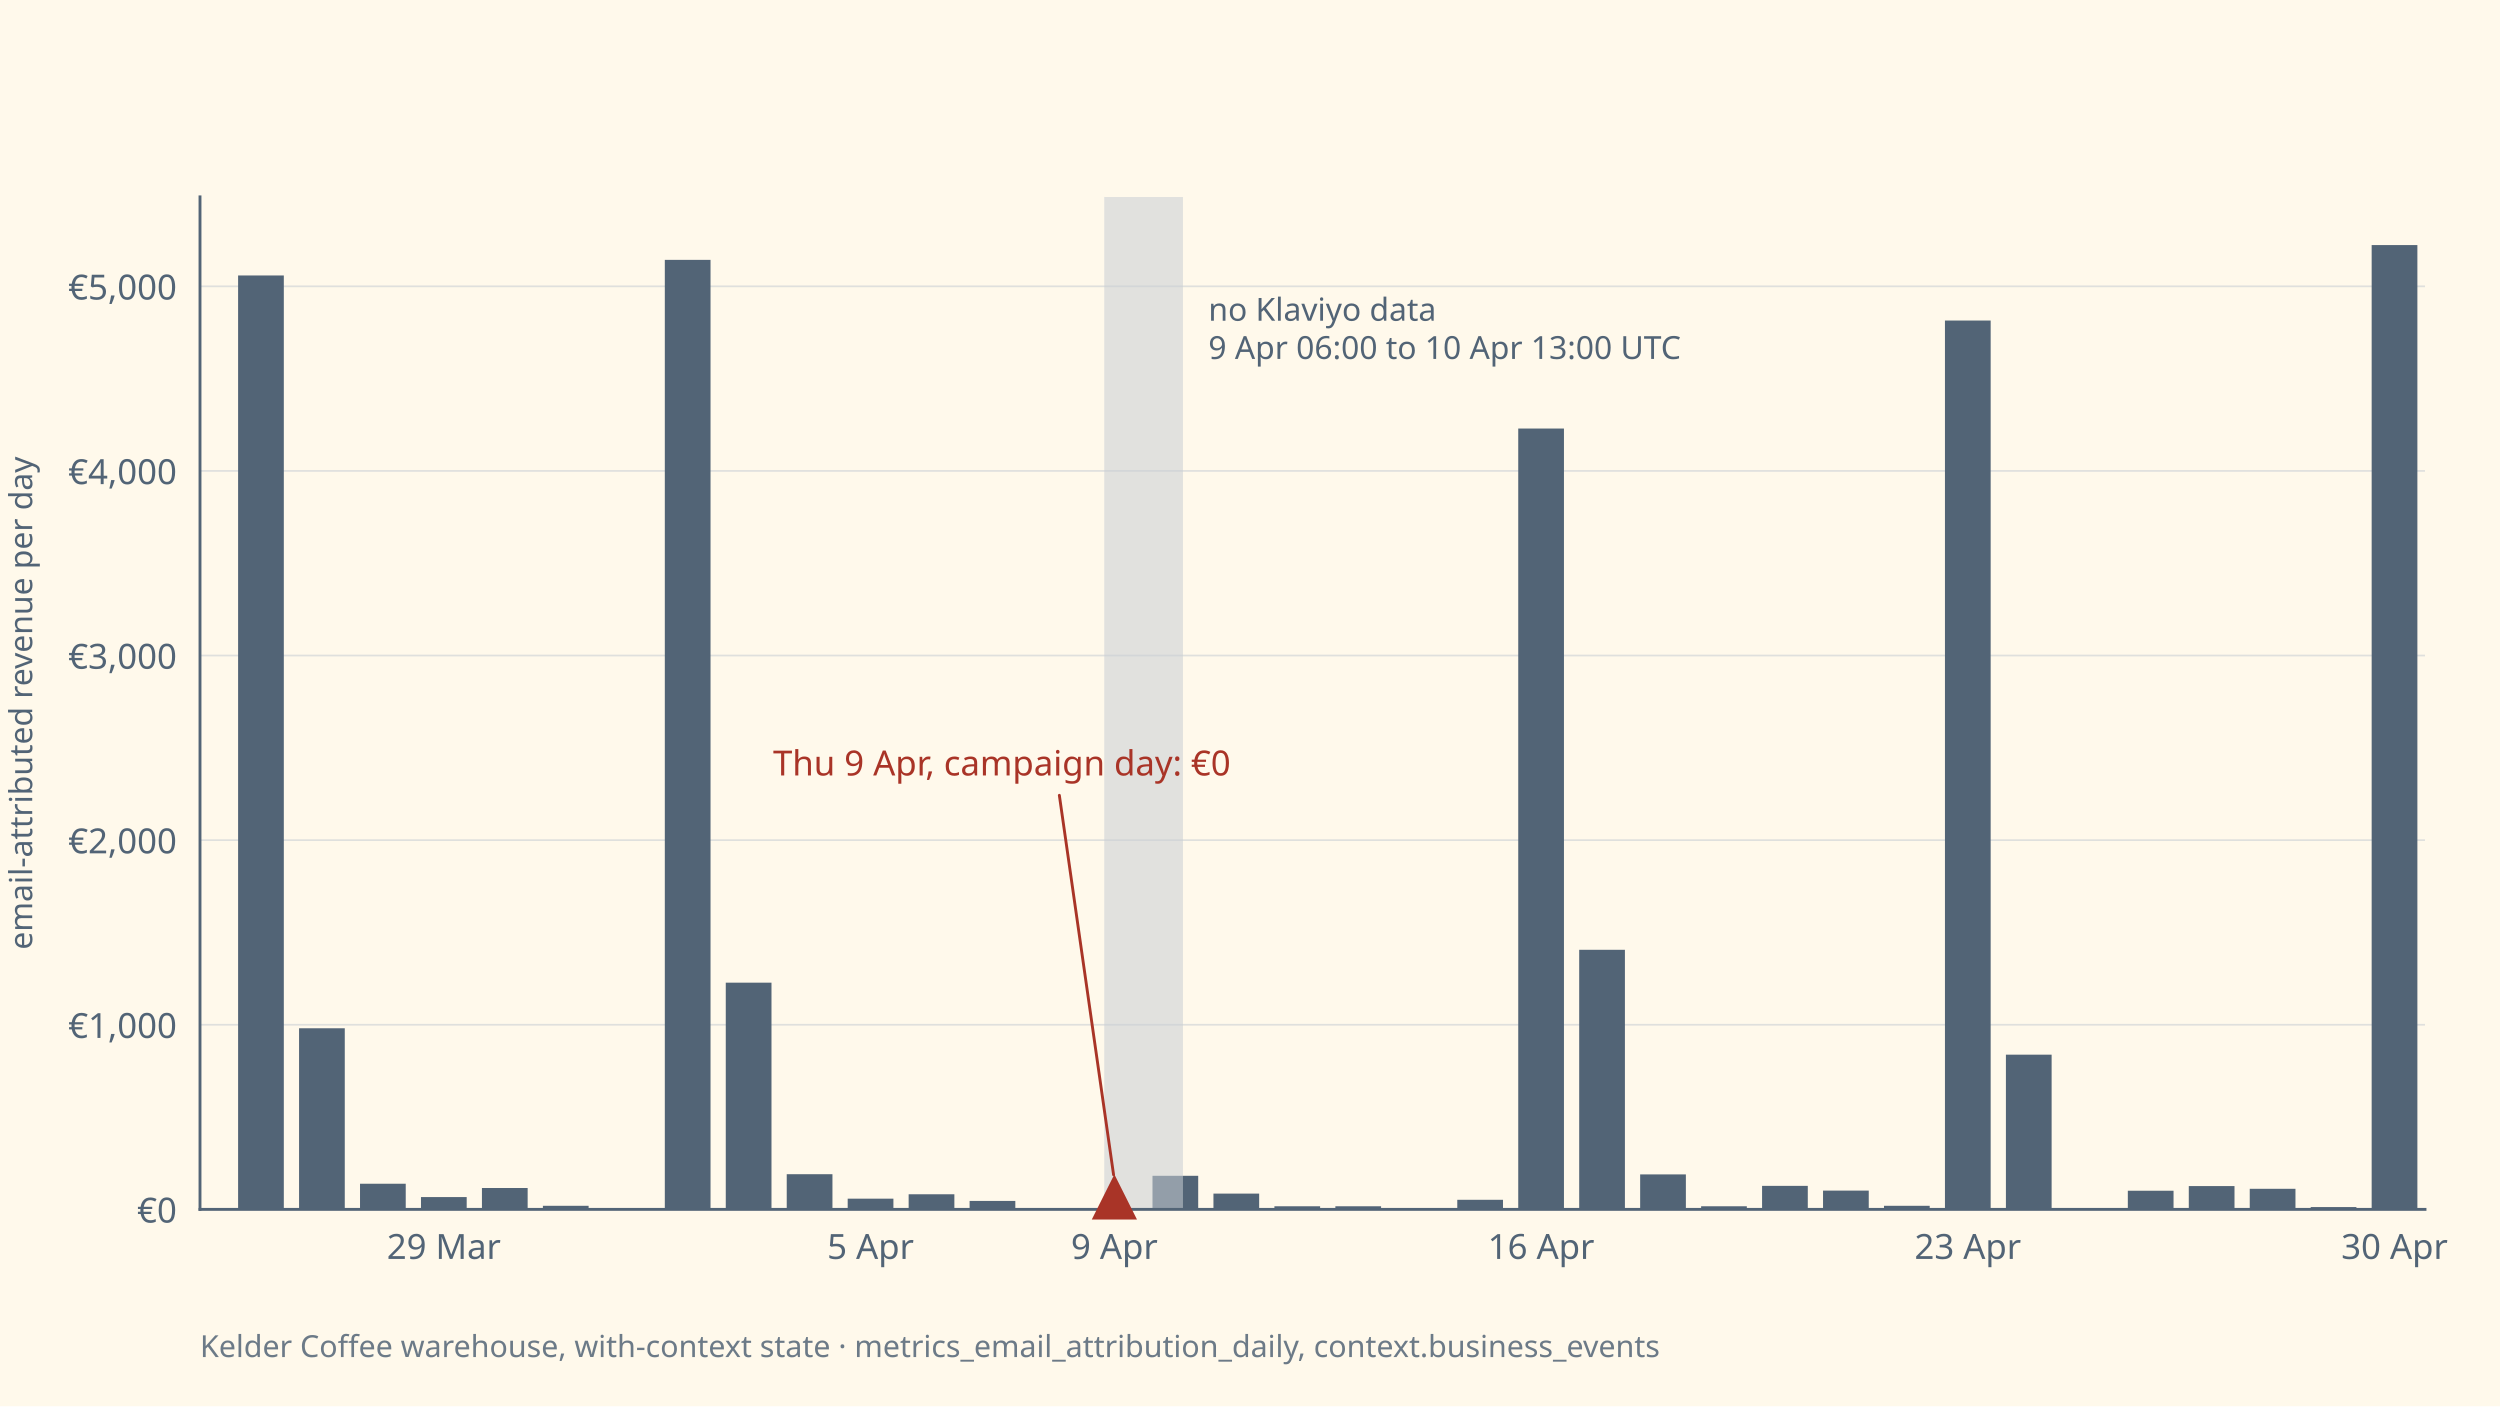
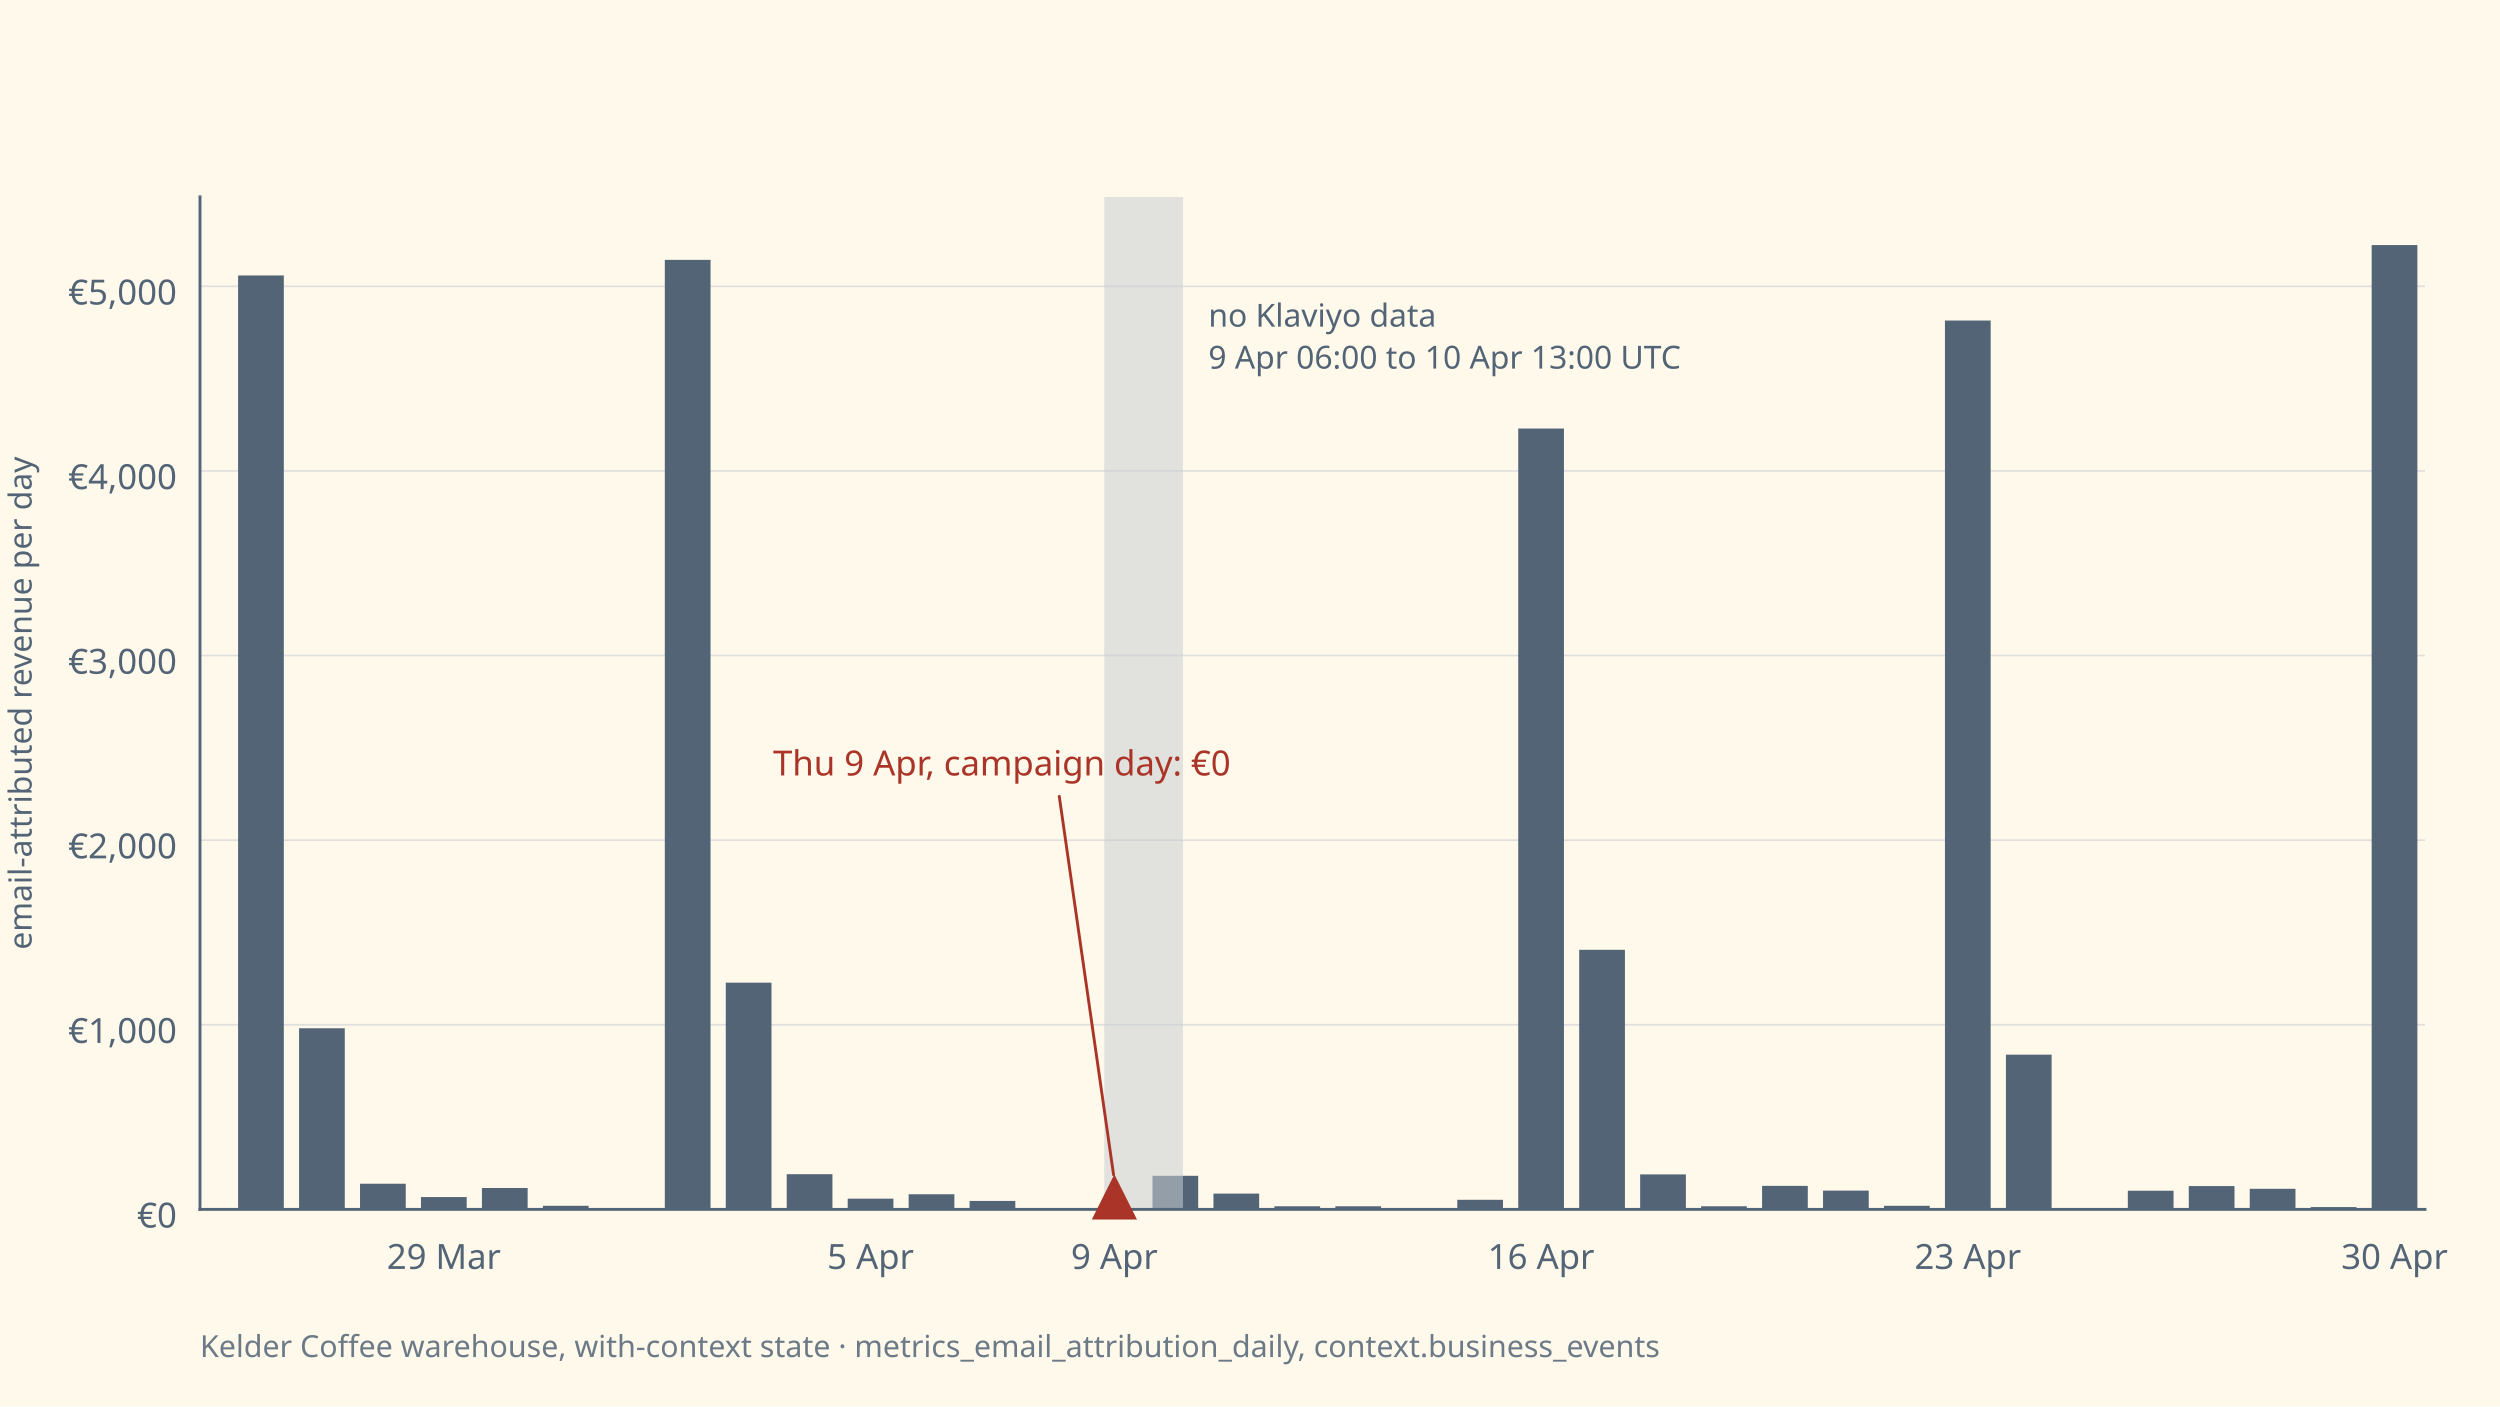
<svg xmlns="http://www.w3.org/2000/svg" xmlns:xlink="http://www.w3.org/1999/xlink" width="864pt" height="486pt" viewBox="0 0 864 486" version="1.1">
  <defs>
    <style type="text/css">*{stroke-linejoin: round; stroke-linecap: butt}</style>
  </defs>
  <g id="figure_1">
    <g id="patch_1">
      <path d="M 0 486  L 864 486  L 864 0  L 0 0  z " style="fill: #fff9eb" />
    </g>
    <g id="axes_1">
      <g id="patch_2">
        <path d="M 69.12 417.96  L 838.08 417.96  L 838.08 68.04  L 69.12 68.04  z " style="fill: #fff9eb" />
      </g>
      <g id="matplotlib.axis_1">
        <g id="xtick_1">
          <g id="line2d_1" />
          <g id="text_1">
-             <text style="font-size: 12px; font-family: 'Menlo'; text-anchor: middle; fill: #526476" x="153.39" y="435.077" transform="rotate(-0 153.3896 435.0772)">29 Mar</text>
+             <text style="font-size: 12px; font-family: 'Roboto Mono'; text-anchor: middle; fill: #526476" x="153.39" y="438.534" transform="rotate(-0 153.3896 438.5342)">29 Mar</text>
          </g>
        </g>
        <g id="xtick_2">
          <g id="line2d_2" />
          <g id="text_2">
-             <text style="font-size: 12px; font-family: 'Menlo'; text-anchor: middle; fill: #526476" x="300.861" y="435.077" transform="rotate(-0 300.8614 435.0772)">5 Apr</text>
+             <text style="font-size: 12px; font-family: 'Roboto Mono'; text-anchor: middle; fill: #526476" x="300.861" y="438.534" transform="rotate(-0 300.8614 438.5342)">5 Apr</text>
          </g>
        </g>
        <g id="xtick_3">
          <g id="line2d_3" />
          <g id="text_3">
-             <text style="font-size: 12px; font-family: 'Menlo'; text-anchor: middle; fill: #526476" x="385.131" y="435.077" transform="rotate(-0 385.131 435.0772)">9 Apr</text>
+             <text style="font-size: 12px; font-family: 'Roboto Mono'; text-anchor: middle; fill: #526476" x="385.131" y="438.534" transform="rotate(-0 385.131 438.5342)">9 Apr</text>
          </g>
        </g>
        <g id="xtick_4">
          <g id="line2d_4" />
          <g id="text_4">
-             <text style="font-size: 12px; font-family: 'Menlo'; text-anchor: middle; fill: #526476" x="532.603" y="435.077" transform="rotate(-0 532.6027 435.0772)">16 Apr</text>
+             <text style="font-size: 12px; font-family: 'Roboto Mono'; text-anchor: middle; fill: #526476" x="532.603" y="438.534" transform="rotate(-0 532.6027 438.5342)">16 Apr</text>
          </g>
        </g>
        <g id="xtick_5">
          <g id="line2d_5" />
          <g id="text_5">
-             <text style="font-size: 12px; font-family: 'Menlo'; text-anchor: middle; fill: #526476" x="680.075" y="435.077" transform="rotate(-0 680.0745 435.0772)">23 Apr</text>
+             <text style="font-size: 12px; font-family: 'Roboto Mono'; text-anchor: middle; fill: #526476" x="680.075" y="438.534" transform="rotate(-0 680.0745 438.5342)">23 Apr</text>
          </g>
        </g>
        <g id="xtick_6">
          <g id="line2d_6" />
          <g id="text_6">
-             <text style="font-size: 12px; font-family: 'Menlo'; text-anchor: middle; fill: #526476" x="827.546" y="435.077" transform="rotate(-0 827.5463 435.0772)">30 Apr</text>
+             <text style="font-size: 12px; font-family: 'Roboto Mono'; text-anchor: middle; fill: #526476" x="827.546" y="438.534" transform="rotate(-0 827.5463 438.5342)">30 Apr</text>
          </g>
        </g>
      </g>
      <g id="matplotlib.axis_2">
        <g id="ytick_1">
          <g id="line2d_7">
-             <path d="M 69.12 417.96  L 838.08 417.96  " clip-path="url(#p24d7efdb0f)" style="fill: none; stroke: #c9ced3; stroke-opacity: 0.6; stroke-width: 0.6; stroke-linecap: square" />
+             <path d="M 69.12 417.96  L 838.08 417.96  " clip-path="url(#p9cbdbcb28a)" style="fill: none; stroke: #c9ced3; stroke-opacity: 0.6; stroke-width: 0.6; stroke-linecap: square" />
          </g>
          <g id="line2d_8" />
          <g id="text_7">
-             <text style="font-size: 12px; font-family: 'Menlo'; text-anchor: end; fill: #526476" x="61.12" y="422.519" transform="rotate(-0 61.12 422.5186)">€0</text>
+             <text style="font-size: 12px; font-family: 'Roboto Mono'; text-anchor: end; fill: #526476" x="61.12" y="424.247" transform="rotate(-0 61.12 424.2471)">€0</text>
          </g>
        </g>
        <g id="ytick_2">
          <g id="line2d_9">
-             <path d="M 69.12 354.159  L 838.08 354.159  " clip-path="url(#p24d7efdb0f)" style="fill: none; stroke: #c9ced3; stroke-opacity: 0.6; stroke-width: 0.6; stroke-linecap: square" />
+             <path d="M 69.12 354.159  L 838.08 354.159  " clip-path="url(#p9cbdbcb28a)" style="fill: none; stroke: #c9ced3; stroke-opacity: 0.6; stroke-width: 0.6; stroke-linecap: square" />
          </g>
          <g id="line2d_10" />
          <g id="text_8">
-             <text style="font-size: 12px; font-family: 'Menlo'; text-anchor: end; fill: #526476" x="61.12" y="358.717" transform="rotate(-0 61.12 358.7172)">€1,000</text>
+             <text style="font-size: 12px; font-family: 'Roboto Mono'; text-anchor: end; fill: #526476" x="61.12" y="360.446" transform="rotate(-0 61.12 360.4457)">€1,000</text>
          </g>
        </g>
        <g id="ytick_3">
          <g id="line2d_11">
-             <path d="M 69.12 290.357  L 838.08 290.357  " clip-path="url(#p24d7efdb0f)" style="fill: none; stroke: #c9ced3; stroke-opacity: 0.6; stroke-width: 0.6; stroke-linecap: square" />
+             <path d="M 69.12 290.357  L 838.08 290.357  " clip-path="url(#p9cbdbcb28a)" style="fill: none; stroke: #c9ced3; stroke-opacity: 0.6; stroke-width: 0.6; stroke-linecap: square" />
          </g>
          <g id="line2d_12" />
          <g id="text_9">
-             <text style="font-size: 12px; font-family: 'Menlo'; text-anchor: end; fill: #526476" x="61.12" y="294.916" transform="rotate(-0 61.12 294.9158)">€2,000</text>
+             <text style="font-size: 12px; font-family: 'Roboto Mono'; text-anchor: end; fill: #526476" x="61.12" y="296.644" transform="rotate(-0 61.12 296.6443)">€2,000</text>
          </g>
        </g>
        <g id="ytick_4">
          <g id="line2d_13">
-             <path d="M 69.12 226.556  L 838.08 226.556  " clip-path="url(#p24d7efdb0f)" style="fill: none; stroke: #c9ced3; stroke-opacity: 0.6; stroke-width: 0.6; stroke-linecap: square" />
+             <path d="M 69.12 226.556  L 838.08 226.556  " clip-path="url(#p9cbdbcb28a)" style="fill: none; stroke: #c9ced3; stroke-opacity: 0.6; stroke-width: 0.6; stroke-linecap: square" />
          </g>
          <g id="line2d_14" />
          <g id="text_10">
-             <text style="font-size: 12px; font-family: 'Menlo'; text-anchor: end; fill: #526476" x="61.12" y="231.114" transform="rotate(-0 61.12 231.1143)">€3,000</text>
+             <text style="font-size: 12px; font-family: 'Roboto Mono'; text-anchor: end; fill: #526476" x="61.12" y="232.843" transform="rotate(-0 61.12 232.8429)">€3,000</text>
          </g>
        </g>
        <g id="ytick_5">
          <g id="line2d_15">
-             <path d="M 69.12 162.754  L 838.08 162.754  " clip-path="url(#p24d7efdb0f)" style="fill: none; stroke: #c9ced3; stroke-opacity: 0.6; stroke-width: 0.6; stroke-linecap: square" />
+             <path d="M 69.12 162.754  L 838.08 162.754  " clip-path="url(#p9cbdbcb28a)" style="fill: none; stroke: #c9ced3; stroke-opacity: 0.6; stroke-width: 0.6; stroke-linecap: square" />
          </g>
          <g id="line2d_16" />
          <g id="text_11">
-             <text style="font-size: 12px; font-family: 'Menlo'; text-anchor: end; fill: #526476" x="61.12" y="167.313" transform="rotate(-0 61.12 167.3129)">€4,000</text>
+             <text style="font-size: 12px; font-family: 'Roboto Mono'; text-anchor: end; fill: #526476" x="61.12" y="169.041" transform="rotate(-0 61.12 169.0414)">€4,000</text>
          </g>
        </g>
        <g id="ytick_6">
          <g id="line2d_17">
-             <path d="M 69.12 98.953  L 838.08 98.953  " clip-path="url(#p24d7efdb0f)" style="fill: none; stroke: #c9ced3; stroke-opacity: 0.6; stroke-width: 0.6; stroke-linecap: square" />
+             <path d="M 69.12 98.953  L 838.08 98.953  " clip-path="url(#p9cbdbcb28a)" style="fill: none; stroke: #c9ced3; stroke-opacity: 0.6; stroke-width: 0.6; stroke-linecap: square" />
          </g>
          <g id="line2d_18" />
          <g id="text_12">
-             <text style="font-size: 12px; font-family: 'Menlo'; text-anchor: end; fill: #526476" x="61.12" y="103.511" transform="rotate(-0 61.12 103.5115)">€5,000</text>
+             <text style="font-size: 12px; font-family: 'Roboto Mono'; text-anchor: end; fill: #526476" x="61.12" y="105.24" transform="rotate(-0 61.12 105.24)">€5,000</text>
          </g>
        </g>
        <g id="text_13">
-           <text style="font-size: 11px; font-family: 'Menlo'; text-anchor: middle; fill: #526476" x="11.131" y="243" transform="rotate(-90 11.13117 243)">email-attributed revenue per day</text>
+           <text style="font-size: 11px; font-family: 'Roboto Mono'; text-anchor: middle; fill: #526476" x="10.928" y="243" transform="rotate(-90 10.92779 243)">email-attributed revenue per day</text>
        </g>
      </g>
      <g id="patch_3">
-         <path d="M 82.287 417.96  L 98.088 417.96  L 98.088 95.192  L 82.287 95.192  z " clip-path="url(#p24d7efdb0f)" style="fill: #526476" />
+         <path d="M 82.287 417.96  L 98.088 417.96  L 98.088 95.192  L 82.287 95.192  z " clip-path="url(#p9cbdbcb28a)" style="fill: #526476" />
      </g>
      <g id="patch_4">
-         <path d="M 103.355 417.96  L 119.155 417.96  L 119.155 355.377  L 103.355 355.377  z " clip-path="url(#p24d7efdb0f)" style="fill: #526476" />
+         <path d="M 103.355 417.96  L 119.155 417.96  L 119.155 355.377  L 103.355 355.377  z " clip-path="url(#p9cbdbcb28a)" style="fill: #526476" />
      </g>
      <g id="patch_5">
-         <path d="M 124.422 417.96  L 140.222 417.96  L 140.222 409.108  L 124.422 409.108  z " clip-path="url(#p24d7efdb0f)" style="fill: #526476" />
+         <path d="M 124.422 417.96  L 140.222 417.96  L 140.222 409.108  L 124.422 409.108  z " clip-path="url(#p9cbdbcb28a)" style="fill: #526476" />
      </g>
      <g id="patch_6">
-         <path d="M 145.489 417.96  L 161.29 417.96  L 161.29 413.695  L 145.489 413.695  z " clip-path="url(#p24d7efdb0f)" style="fill: #526476" />
+         <path d="M 145.489 417.96  L 161.29 417.96  L 161.29 413.695  L 145.489 413.695  z " clip-path="url(#p9cbdbcb28a)" style="fill: #526476" />
      </g>
      <g id="patch_7">
-         <path d="M 166.557 417.96  L 182.357 417.96  L 182.357 410.575  L 166.557 410.575  z " clip-path="url(#p24d7efdb0f)" style="fill: #526476" />
+         <path d="M 166.557 417.96  L 182.357 417.96  L 182.357 410.575  L 166.557 410.575  z " clip-path="url(#p9cbdbcb28a)" style="fill: #526476" />
      </g>
      <g id="patch_8">
-         <path d="M 187.624 417.96  L 203.425 417.96  L 203.425 416.719  L 187.624 416.719  z " clip-path="url(#p24d7efdb0f)" style="fill: #526476" />
+         <path d="M 187.624 417.96  L 203.425 417.96  L 203.425 416.719  L 187.624 416.719  z " clip-path="url(#p9cbdbcb28a)" style="fill: #526476" />
      </g>
      <g id="patch_9">
-         <path d="M 208.692 417.96  L 224.492 417.96  L 224.492 417.96  L 208.692 417.96  z " clip-path="url(#p24d7efdb0f)" style="fill: #526476" />
+         <path d="M 208.692 417.96  L 224.492 417.96  L 224.492 417.96  L 208.692 417.96  z " clip-path="url(#p9cbdbcb28a)" style="fill: #526476" />
      </g>
      <g id="patch_10">
-         <path d="M 229.759 417.96  L 245.559 417.96  L 245.559 89.807  L 229.759 89.807  z " clip-path="url(#p24d7efdb0f)" style="fill: #526476" />
+         <path d="M 229.759 417.96  L 245.559 417.96  L 245.559 89.807  L 229.759 89.807  z " clip-path="url(#p9cbdbcb28a)" style="fill: #526476" />
      </g>
      <g id="patch_11">
-         <path d="M 250.826 417.96  L 266.627 417.96  L 266.627 339.618  L 250.826 339.618  z " clip-path="url(#p24d7efdb0f)" style="fill: #526476" />
+         <path d="M 250.826 417.96  L 266.627 417.96  L 266.627 339.618  L 250.826 339.618  z " clip-path="url(#p9cbdbcb28a)" style="fill: #526476" />
      </g>
      <g id="patch_12">
-         <path d="M 271.894 417.96  L 287.694 417.96  L 287.694 405.812  L 271.894 405.812  z " clip-path="url(#p24d7efdb0f)" style="fill: #526476" />
+         <path d="M 271.894 417.96  L 287.694 417.96  L 287.694 405.812  L 271.894 405.812  z " clip-path="url(#p9cbdbcb28a)" style="fill: #526476" />
      </g>
      <g id="patch_13">
-         <path d="M 292.961 417.96  L 308.762 417.96  L 308.762 414.263  L 292.961 414.263  z " clip-path="url(#p24d7efdb0f)" style="fill: #526476" />
+         <path d="M 292.961 417.96  L 308.762 417.96  L 308.762 414.263  L 292.961 414.263  z " clip-path="url(#p9cbdbcb28a)" style="fill: #526476" />
      </g>
      <g id="patch_14">
-         <path d="M 314.028 417.96  L 329.829 417.96  L 329.829 412.731  L 314.028 412.731  z " clip-path="url(#p24d7efdb0f)" style="fill: #526476" />
+         <path d="M 314.028 417.96  L 329.829 417.96  L 329.829 412.731  L 314.028 412.731  z " clip-path="url(#p9cbdbcb28a)" style="fill: #526476" />
      </g>
      <g id="patch_15">
-         <path d="M 335.096 417.96  L 350.896 417.96  L 350.896 415.032  L 335.096 415.032  z " clip-path="url(#p24d7efdb0f)" style="fill: #526476" />
+         <path d="M 335.096 417.96  L 350.896 417.96  L 350.896 415.032  L 335.096 415.032  z " clip-path="url(#p9cbdbcb28a)" style="fill: #526476" />
      </g>
      <g id="patch_16">
-         <path d="M 356.163 417.96  L 371.964 417.96  L 371.964 417.96  L 356.163 417.96  z " clip-path="url(#p24d7efdb0f)" style="fill: #526476" />
+         <path d="M 356.163 417.96  L 371.964 417.96  L 371.964 417.96  L 356.163 417.96  z " clip-path="url(#p9cbdbcb28a)" style="fill: #526476" />
      </g>
      <g id="patch_17">
-         <path d="M 377.231 417.96  L 393.031 417.96  L 393.031 417.96  L 377.231 417.96  z " clip-path="url(#p24d7efdb0f)" style="fill: #a93427" />
+         <path d="M 377.231 417.96  L 393.031 417.96  L 393.031 417.96  L 377.231 417.96  z " clip-path="url(#p9cbdbcb28a)" style="fill: #a93427" />
      </g>
      <g id="patch_18">
-         <path d="M 398.298 417.96  L 414.099 417.96  L 414.099 406.355  L 398.298 406.355  z " clip-path="url(#p24d7efdb0f)" style="fill: #526476" />
+         <path d="M 398.298 417.96  L 414.099 417.96  L 414.099 406.355  L 398.298 406.355  z " clip-path="url(#p9cbdbcb28a)" style="fill: #526476" />
      </g>
      <g id="patch_19">
-         <path d="M 419.365 417.96  L 435.166 417.96  L 435.166 412.518  L 419.365 412.518  z " clip-path="url(#p24d7efdb0f)" style="fill: #526476" />
+         <path d="M 419.365 417.96  L 435.166 417.96  L 435.166 412.518  L 419.365 412.518  z " clip-path="url(#p9cbdbcb28a)" style="fill: #526476" />
      </g>
      <g id="patch_20">
-         <path d="M 440.433 417.96  L 456.233 417.96  L 456.233 416.879  L 440.433 416.879  z " clip-path="url(#p24d7efdb0f)" style="fill: #526476" />
+         <path d="M 440.433 417.96  L 456.233 417.96  L 456.233 416.879  L 440.433 416.879  z " clip-path="url(#p9cbdbcb28a)" style="fill: #526476" />
      </g>
      <g id="patch_21">
-         <path d="M 461.5 417.96  L 477.301 417.96  L 477.301 416.879  L 461.5 416.879  z " clip-path="url(#p24d7efdb0f)" style="fill: #526476" />
+         <path d="M 461.5 417.96  L 477.301 417.96  L 477.301 416.879  L 461.5 416.879  z " clip-path="url(#p9cbdbcb28a)" style="fill: #526476" />
      </g>
      <g id="patch_22">
-         <path d="M 482.568 417.96  L 498.368 417.96  L 498.368 417.96  L 482.568 417.96  z " clip-path="url(#p24d7efdb0f)" style="fill: #526476" />
+         <path d="M 482.568 417.96  L 498.368 417.96  L 498.368 417.96  L 482.568 417.96  z " clip-path="url(#p9cbdbcb28a)" style="fill: #526476" />
      </g>
      <g id="patch_23">
-         <path d="M 503.635 417.96  L 519.436 417.96  L 519.436 414.649  L 503.635 414.649  z " clip-path="url(#p24d7efdb0f)" style="fill: #526476" />
+         <path d="M 503.635 417.96  L 519.436 417.96  L 519.436 414.649  L 503.635 414.649  z " clip-path="url(#p9cbdbcb28a)" style="fill: #526476" />
      </g>
      <g id="patch_24">
-         <path d="M 524.702 417.96  L 540.503 417.96  L 540.503 148.096  L 524.702 148.096  z " clip-path="url(#p24d7efdb0f)" style="fill: #526476" />
+         <path d="M 524.702 417.96  L 540.503 417.96  L 540.503 148.096  L 524.702 148.096  z " clip-path="url(#p9cbdbcb28a)" style="fill: #526476" />
      </g>
      <g id="patch_25">
-         <path d="M 545.77 417.96  L 561.57 417.96  L 561.57 328.258  L 545.77 328.258  z " clip-path="url(#p24d7efdb0f)" style="fill: #526476" />
+         <path d="M 545.77 417.96  L 561.57 417.96  L 561.57 328.258  L 545.77 328.258  z " clip-path="url(#p9cbdbcb28a)" style="fill: #526476" />
      </g>
      <g id="patch_26">
-         <path d="M 566.837 417.96  L 582.638 417.96  L 582.638 405.863  L 566.837 405.863  z " clip-path="url(#p24d7efdb0f)" style="fill: #526476" />
+         <path d="M 566.837 417.96  L 582.638 417.96  L 582.638 405.863  L 566.837 405.863  z " clip-path="url(#p9cbdbcb28a)" style="fill: #526476" />
      </g>
      <g id="patch_27">
-         <path d="M 587.905 417.96  L 603.705 417.96  L 603.705 416.879  L 587.905 416.879  z " clip-path="url(#p24d7efdb0f)" style="fill: #526476" />
+         <path d="M 587.905 417.96  L 603.705 417.96  L 603.705 416.879  L 587.905 416.879  z " clip-path="url(#p9cbdbcb28a)" style="fill: #526476" />
      </g>
      <g id="patch_28">
-         <path d="M 608.972 417.96  L 624.773 417.96  L 624.773 409.832  L 608.972 409.832  z " clip-path="url(#p24d7efdb0f)" style="fill: #526476" />
+         <path d="M 608.972 417.96  L 624.773 417.96  L 624.773 409.832  L 608.972 409.832  z " clip-path="url(#p9cbdbcb28a)" style="fill: #526476" />
      </g>
      <g id="patch_29">
-         <path d="M 630.039 417.96  L 645.84 417.96  L 645.84 411.468  L 630.039 411.468  z " clip-path="url(#p24d7efdb0f)" style="fill: #526476" />
+         <path d="M 630.039 417.96  L 645.84 417.96  L 645.84 411.468  L 630.039 411.468  z " clip-path="url(#p9cbdbcb28a)" style="fill: #526476" />
      </g>
      <g id="patch_30">
-         <path d="M 651.107 417.96  L 666.907 417.96  L 666.907 416.719  L 651.107 416.719  z " clip-path="url(#p24d7efdb0f)" style="fill: #526476" />
+         <path d="M 651.107 417.96  L 666.907 417.96  L 666.907 416.719  L 651.107 416.719  z " clip-path="url(#p9cbdbcb28a)" style="fill: #526476" />
      </g>
      <g id="patch_31">
-         <path d="M 672.174 417.96  L 687.975 417.96  L 687.975 110.785  L 672.174 110.785  z " clip-path="url(#p24d7efdb0f)" style="fill: #526476" />
+         <path d="M 672.174 417.96  L 687.975 417.96  L 687.975 110.785  L 672.174 110.785  z " clip-path="url(#p9cbdbcb28a)" style="fill: #526476" />
      </g>
      <g id="patch_32">
-         <path d="M 693.242 417.96  L 709.042 417.96  L 709.042 364.498  L 693.242 364.498  z " clip-path="url(#p24d7efdb0f)" style="fill: #526476" />
+         <path d="M 693.242 417.96  L 709.042 417.96  L 709.042 364.498  L 693.242 364.498  z " clip-path="url(#p9cbdbcb28a)" style="fill: #526476" />
      </g>
      <g id="patch_33">
-         <path d="M 714.309 417.96  L 730.11 417.96  L 730.11 417.96  L 714.309 417.96  z " clip-path="url(#p24d7efdb0f)" style="fill: #526476" />
+         <path d="M 714.309 417.96  L 730.11 417.96  L 730.11 417.96  L 714.309 417.96  z " clip-path="url(#p9cbdbcb28a)" style="fill: #526476" />
      </g>
      <g id="patch_34">
-         <path d="M 735.376 417.96  L 751.177 417.96  L 751.177 411.529  L 735.376 411.529  z " clip-path="url(#p24d7efdb0f)" style="fill: #526476" />
+         <path d="M 735.376 417.96  L 751.177 417.96  L 751.177 411.529  L 735.376 411.529  z " clip-path="url(#p9cbdbcb28a)" style="fill: #526476" />
      </g>
      <g id="patch_35">
-         <path d="M 756.444 417.96  L 772.244 417.96  L 772.244 409.896  L 756.444 409.896  z " clip-path="url(#p24d7efdb0f)" style="fill: #526476" />
+         <path d="M 756.444 417.96  L 772.244 417.96  L 772.244 409.896  L 756.444 409.896  z " clip-path="url(#p9cbdbcb28a)" style="fill: #526476" />
      </g>
      <g id="patch_36">
-         <path d="M 777.511 417.96  L 793.312 417.96  L 793.312 410.853  L 777.511 410.853  z " clip-path="url(#p24d7efdb0f)" style="fill: #526476" />
+         <path d="M 777.511 417.96  L 793.312 417.96  L 793.312 410.853  L 777.511 410.853  z " clip-path="url(#p9cbdbcb28a)" style="fill: #526476" />
      </g>
      <g id="patch_37">
-         <path d="M 798.579 417.96  L 814.379 417.96  L 814.379 417.166  L 798.579 417.166  z " clip-path="url(#p24d7efdb0f)" style="fill: #526476" />
+         <path d="M 798.579 417.96  L 814.379 417.96  L 814.379 417.166  L 798.579 417.166  z " clip-path="url(#p9cbdbcb28a)" style="fill: #526476" />
      </g>
      <g id="patch_38">
-         <path d="M 819.646 417.96  L 835.447 417.96  L 835.447 84.703  L 819.646 84.703  z " clip-path="url(#p24d7efdb0f)" style="fill: #526476" />
+         <path d="M 819.646 417.96  L 835.447 417.96  L 835.447 84.703  L 819.646 84.703  z " clip-path="url(#p9cbdbcb28a)" style="fill: #526476" />
      </g>
      <g id="patch_39">
-         <path d="M 381.62 417.96  L 408.832 417.96  L 408.832 68.04  L 381.62 68.04  z " clip-path="url(#p24d7efdb0f)" style="fill: #c9ced3; opacity: 0.55" />
+         <path d="M 381.62 417.96  L 408.832 417.96  L 408.832 68.04  L 381.62 68.04  z " clip-path="url(#p9cbdbcb28a)" style="fill: #c9ced3; opacity: 0.55" />
      </g>
      <g id="patch_40">
        <path d="M 69.12 417.96  L 69.12 68.04  " style="fill: none; stroke: #526476; stroke-linejoin: miter; stroke-linecap: square" />
      </g>
      <g id="patch_41">
        <path d="M 69.12 417.96  L 838.08 417.96  " style="fill: none; stroke: #526476; stroke-linejoin: miter; stroke-linecap: square" />
      </g>
      <g id="text_14">
-         <text style="font-size: 11px; font-family: 'Menlo'; fill: #526476" transform="translate(417.6099 110.856)">no Klaviyo data</text>
-         <text style="font-size: 11px; font-family: 'Menlo'; fill: #526476" transform="translate(417.6099 124.0582)">9 Apr 06:00 to 10 Apr 13:00 UTC</text>
+         <text style="font-size: 11px; font-family: 'Roboto Mono'; fill: #526476" transform="translate(417.6099 112.8921)">no Klaviyo data</text>
+         <text style="font-size: 11px; font-family: 'Roboto Mono'; fill: #526476" transform="translate(417.6099 127.3994)">9 Apr 06:00 to 10 Apr 13:00 UTC</text>
      </g>
      <g id="patch_42">
-         <path d="M 366.11 274.864  Q 375.479 340.424 384.848 405.984  " style="fill: none; stroke: #a93427; stroke-linecap: round" />
+         <path d="M 366.084 275.22  Q 375.466 340.6 384.847 405.981  " style="fill: none; stroke: #a93427; stroke-linecap: round" />
      </g>
      <g id="text_15">
-         <text style="font-size: 12px; font-family: 'Menlo'; text-anchor: start; fill: #a93427" x="267.154" y="267.994" transform="rotate(-0 267.1535 267.9943)">Thu 9 Apr, campaign day: €0</text>
+         <text style="font-size: 12px; font-family: 'Roboto Mono'; text-anchor: start; fill: #a93427" x="267.154" y="267.994" transform="rotate(-0 267.1535 267.9943)">Thu 9 Apr, campaign day: €0</text>
      </g>
      <g id="line2d_19">
        <path d="M 385.131 413.961  " style="fill: none; stroke: #a93427; stroke-width: 1.5; stroke-linecap: square" />
        <defs>
-           <path id="mb7650f15cf" d="M 0 -7  L -7 7  L 7 7  z " style="stroke: #a93427; stroke-linejoin: miter" />
+           <path id="m81457bcbf2" d="M 0 -7  L -7 7  L 7 7  z " style="stroke: #a93427; stroke-linejoin: miter" />
        </defs>
        <g>
-           <use xlink:href="#mb7650f15cf" x="385.131" y="413.961" style="fill: #a93427; stroke: #a93427; stroke-linejoin: miter" />
+           <use xlink:href="#m81457bcbf2" x="385.131" y="413.961" style="fill: #a93427; stroke: #a93427; stroke-linejoin: miter" />
        </g>
      </g>
    </g>
    <g id="text_16">
-       <text style="font-size: 10.5px; font-family: 'Menlo'; text-anchor: start; fill: #526476; opacity: 0.85" x="69.12" y="468.99" transform="rotate(-0 69.12 468.99)">Kelder Coffee warehouse, with-context state · metrics_email_attribution_daily, context.business_events</text>
+       <text style="font-size: 10.5px; font-family: 'Roboto Mono'; text-anchor: start; fill: #526476; opacity: 0.85" x="69.12" y="468.99" transform="rotate(-0 69.12 468.99)">Kelder Coffee warehouse, with-context state · metrics_email_attribution_daily, context.business_events</text>
    </g>
  </g>
  <defs>
-     <clipPath id="p24d7efdb0f">
+     <clipPath id="p9cbdbcb28a">
      <rect x="69.12" y="68.04" width="768.96" height="349.92" />
    </clipPath>
  </defs>
</svg>
